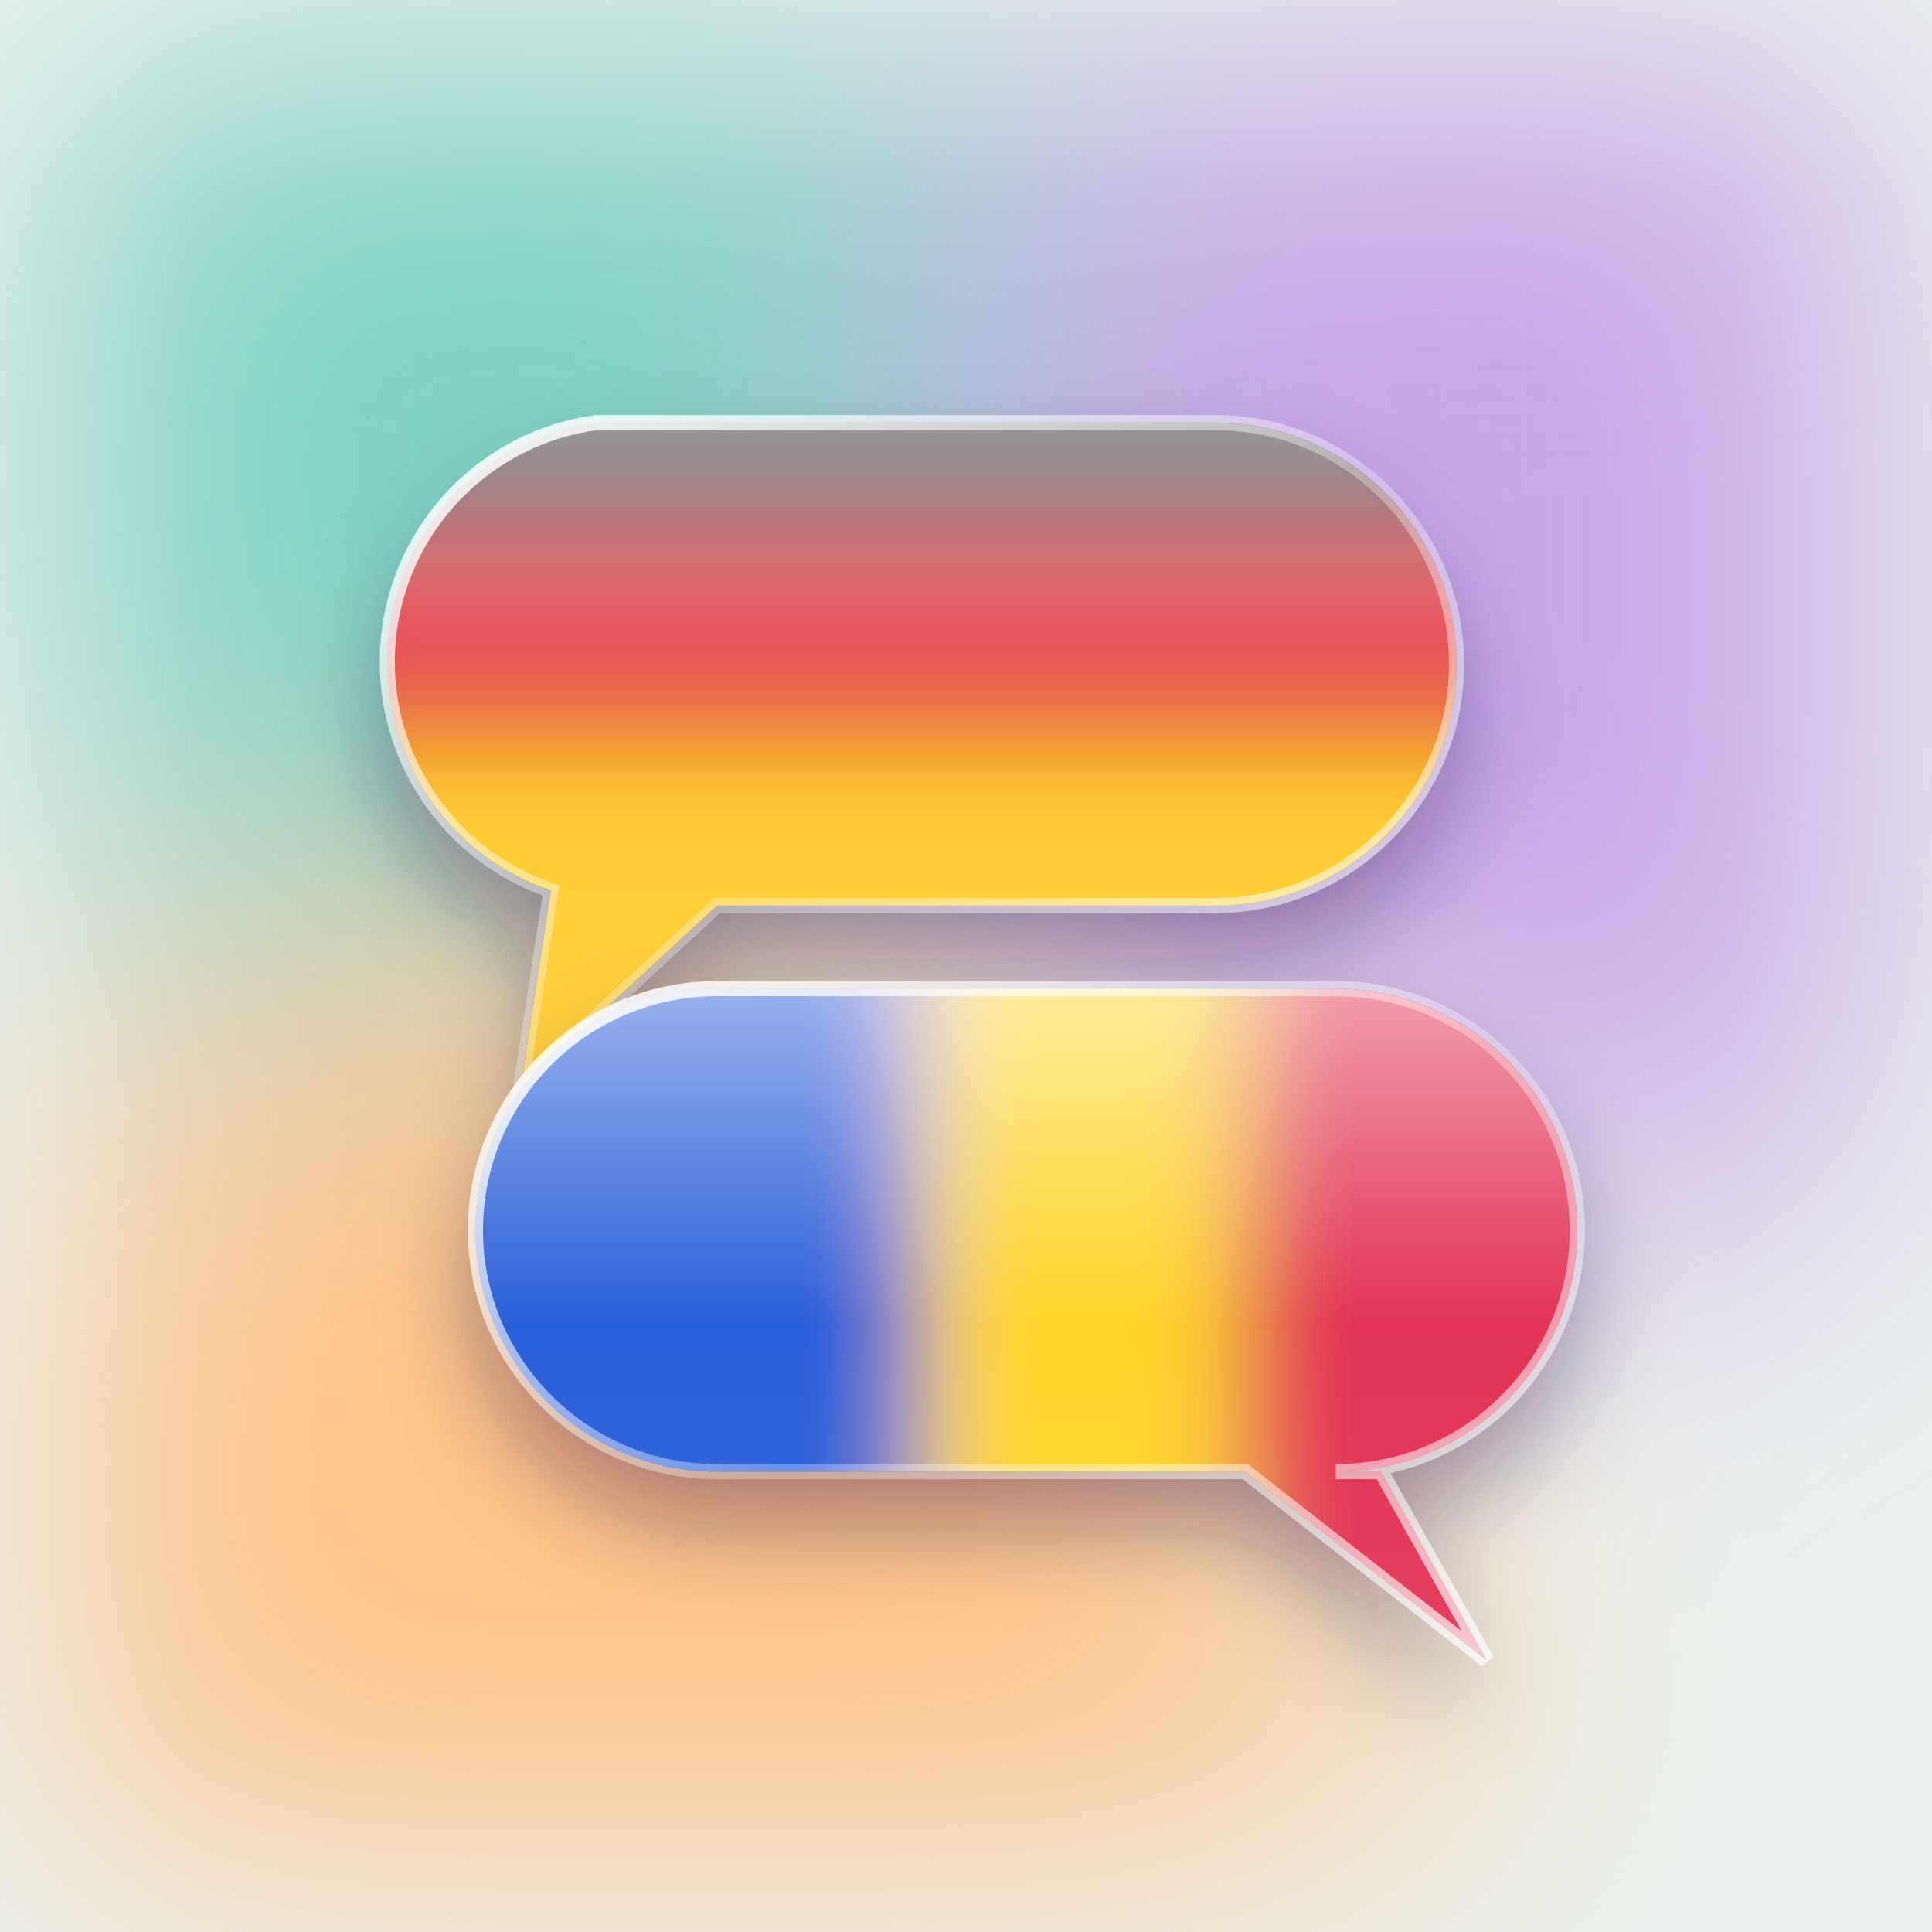
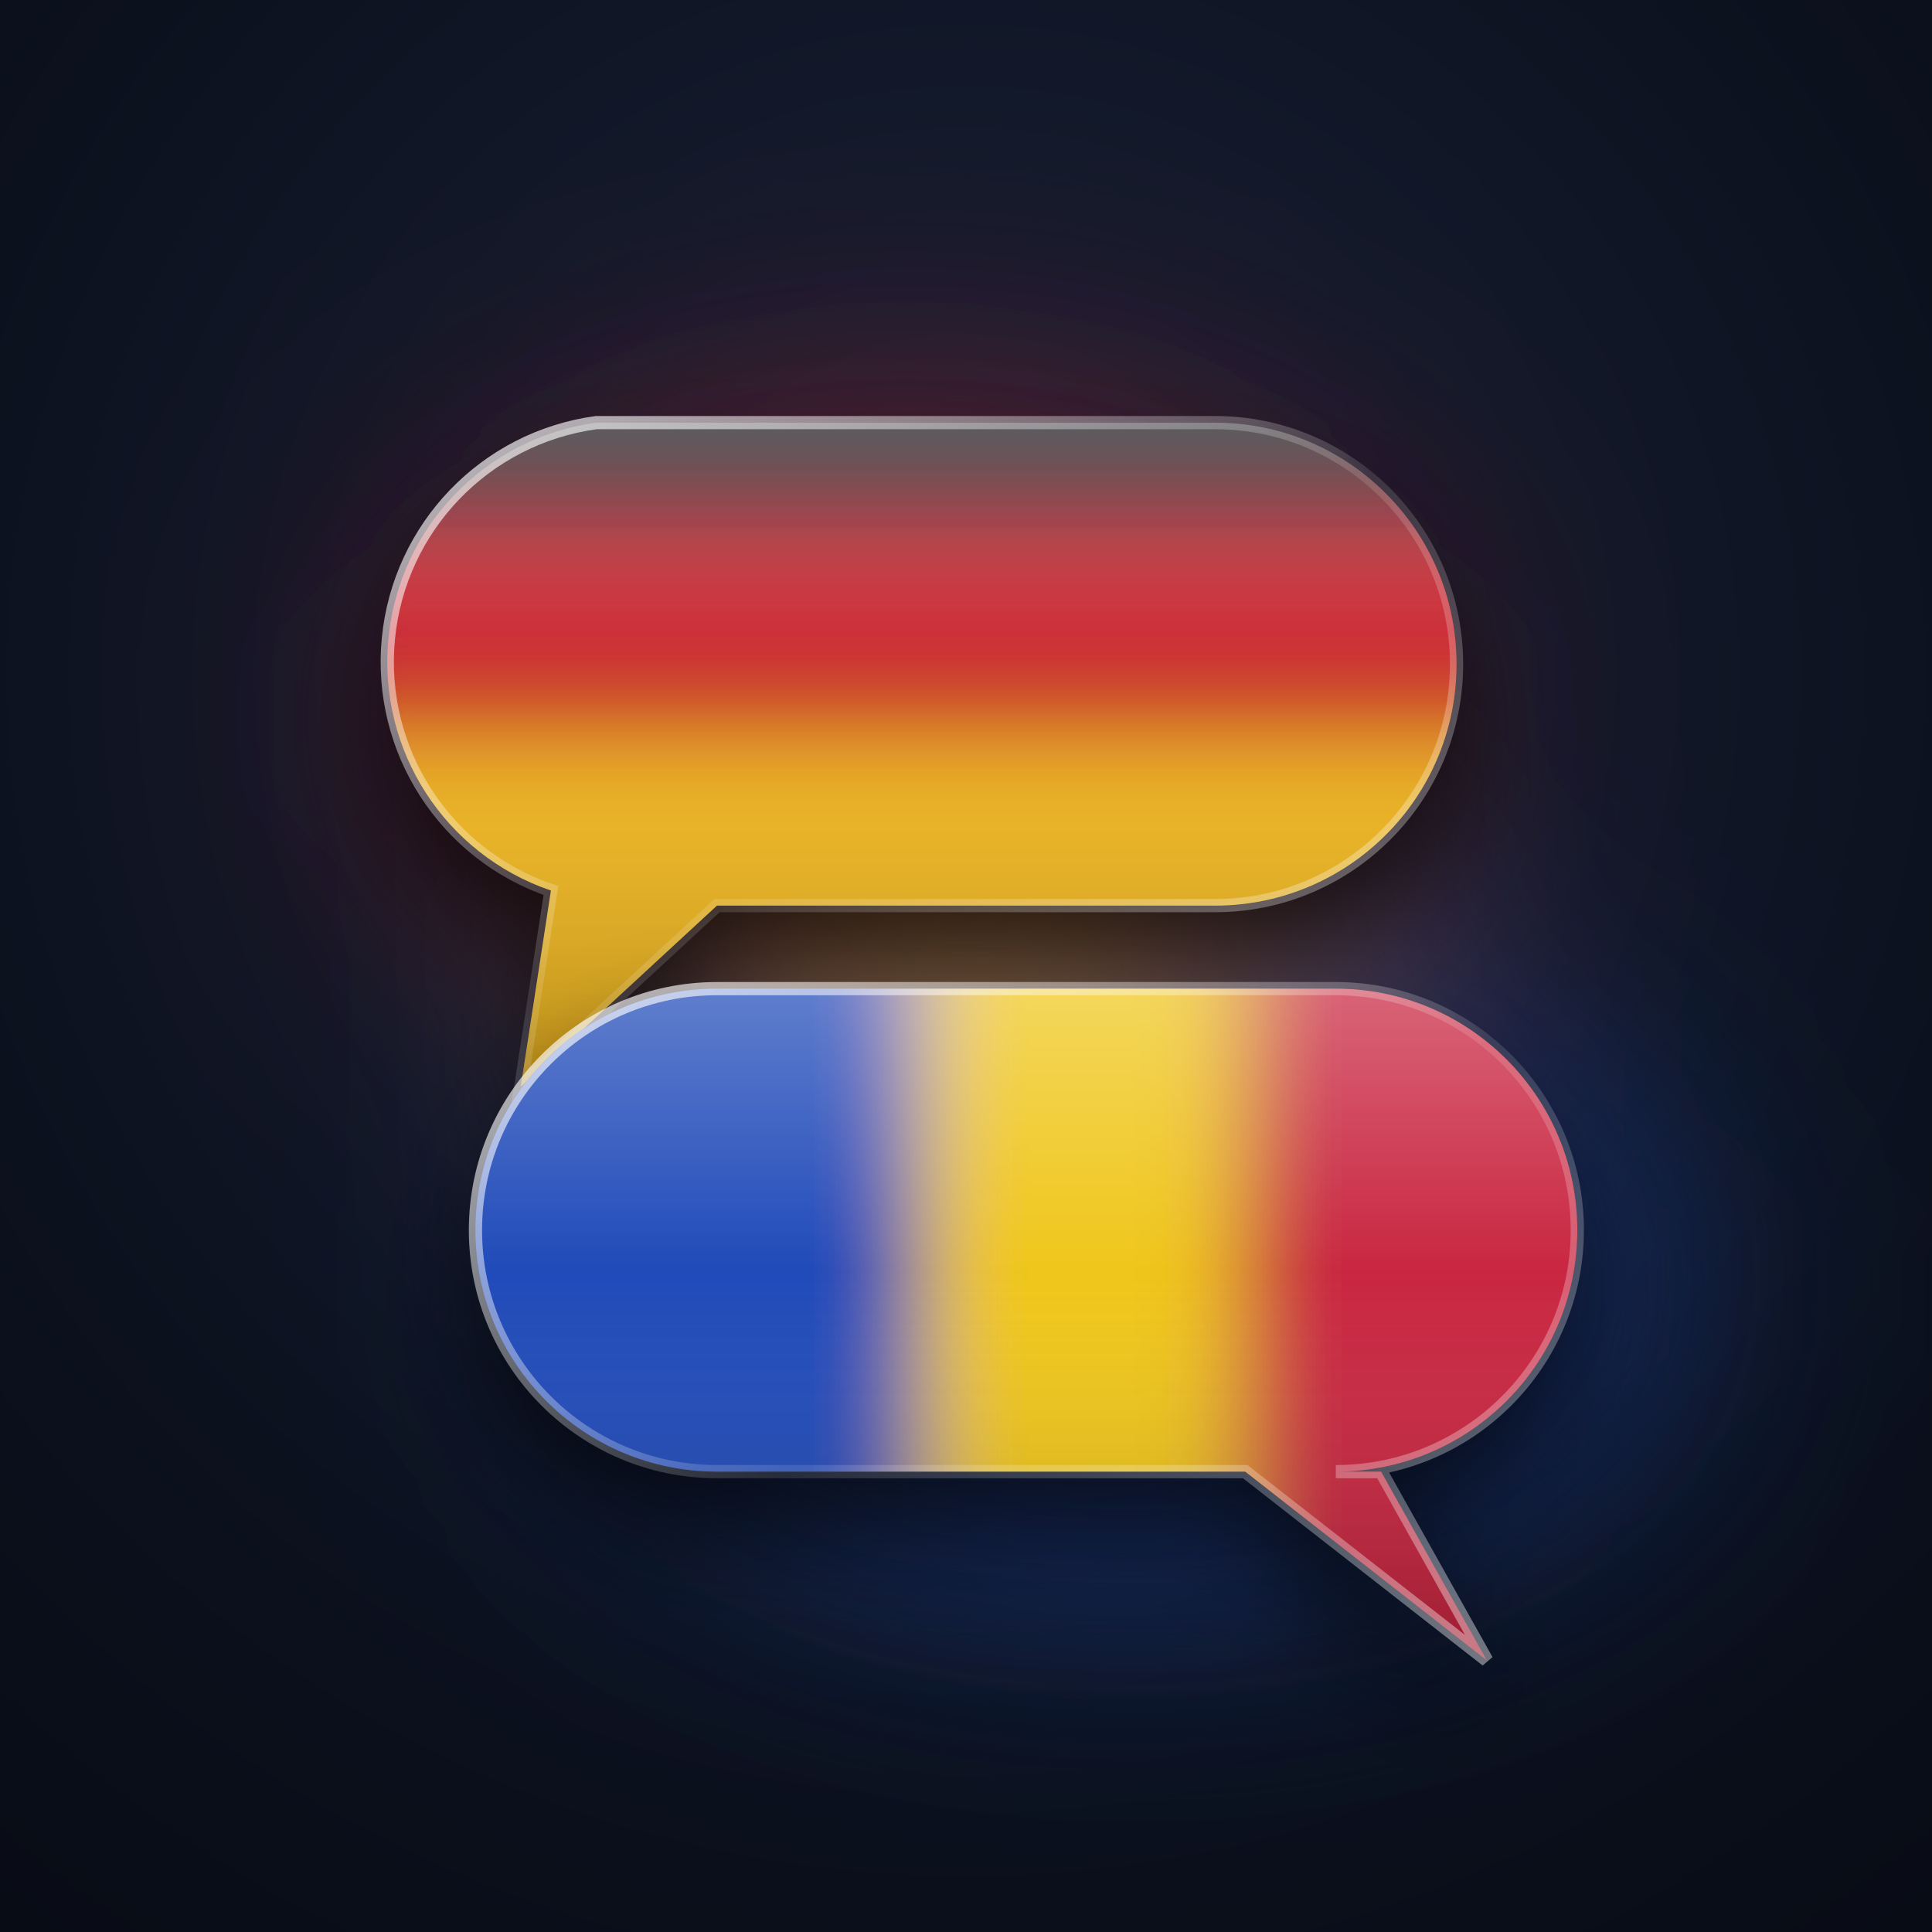
<svg xmlns="http://www.w3.org/2000/svg" width="512" height="512" viewBox="0 0 512 512">
  <defs>
-     <filter id="bl" x="-50%" y="-50%" width="200%" height="200%">
-       <feGaussianBlur stdDeviation="55" />
+     <radialGradient id="bg" cx=".5" cy=".35" r=".9">
+       <stop offset="0" stop-color="#1A2238" />
+       <stop offset=".6" stop-color="#0C111E" />
+       <stop offset="1" stop-color="#070A12" />
+     </radialGradient>
+     <filter id="gl" x="-60%" y="-60%" width="220%" height="220%">
+       <feGaussianBlur stdDeviation="40" />
    </filter>
    <filter id="bb" x="-20%" y="-20%" width="140%" height="140%">
-       <feGaussianBlur stdDeviation="13" />
+       <feGaussianBlur stdDeviation="12" />
    </filter>
-     <filter id="sh" x="-30%" y="-30%" width="160%" height="170%">
-       <feDropShadow dx="0" dy="14" stdDeviation="13" flood-color="#1a1040" flood-opacity=".38" />
+     <filter id="sh" x="-30%" y="-30%" width="160%" height="180%">
+       <feDropShadow dx="0" dy="16" stdDeviation="14" flood-color="#000" flood-opacity=".7" />
    </filter>
    <clipPath id="cde">
      <path d="M158 112H322A64 64 0 0 1 322 240H190L138 288L146 236A64 64 0 0 1 158 112Z" />
    </clipPath>
    <clipPath id="cro">
      <path d="M190 262H354A64 64 0 0 1 354 390H366L394 440L330 390H190A64 64 0 0 1 190 262Z" />
    </clipPath>
-     <linearGradient id="gl" x1="0" y1="0" x2="0" y2="1">
-       <stop offset="0" stop-color="#fff" stop-opacity=".55" />
-       <stop offset=".5" stop-color="#fff" stop-opacity=".06" />
-       <stop offset="1" stop-color="#fff" stop-opacity=".12" />
+     <linearGradient id="sheen" x1="0" y1="0" x2="0" y2="1">
+       <stop offset="0" stop-color="#fff" stop-opacity=".30" />
+       <stop offset=".42" stop-color="#fff" stop-opacity=".02" />
+       <stop offset="1" stop-color="#000" stop-opacity=".22" />
    </linearGradient>
    <linearGradient id="rim" x1="0" y1="0" x2="1" y2="1">
-       <stop offset="0" stop-color="#fff" stop-opacity=".95" />
-       <stop offset=".5" stop-color="#fff" stop-opacity=".3" />
-       <stop offset="1" stop-color="#fff" stop-opacity=".75" />
+       <stop offset="0" stop-color="#fff" stop-opacity=".75" />
+       <stop offset=".5" stop-color="#fff" stop-opacity=".12" />
+       <stop offset="1" stop-color="#fff" stop-opacity=".45" />
    </linearGradient>
  </defs>
-   <rect width="512" height="512" fill="#EAF1EE" />
-   <g filter="url(#bl)">
-     <circle cx="80" cy="60" r="190" fill="#7FD1C4" />
-     <circle cx="450" cy="120" r="200" fill="#C9A6E8" />
-     <circle cx="150" cy="470" r="220" fill="#FFC48A" />
+   <rect width="512" height="512" fill="url(#bg)" />
+   <g filter="url(#gl)" opacity=".55">
+     <ellipse cx="240" cy="190" rx="130" ry="70" fill="#D8232A" />
+     <ellipse cx="300" cy="340" rx="140" ry="70" fill="#2458D8" />
+     <ellipse cx="260" cy="270" rx="80" ry="40" fill="#F2B90F" />
  </g>
  <g filter="url(#sh)">
-     <path d="M158 112H322A64 64 0 0 1 322 240H190L138 288L146 236A64 64 0 0 1 158 112Z" fill="#222" />
+     <path d="M158 112H322A64 64 0 0 1 322 240H190L138 288L146 236A64 64 0 0 1 158 112Z" fill="#111" />
  </g>
  <g clip-path="url(#cde)">
    <g filter="url(#bb)">
-       <rect x="80" y="40" width="380" height="106" fill="#1C1C24" />
-       <rect x="80" y="144" width="380" height="58" fill="#E3242B" />
-       <rect x="80" y="198" width="380" height="120" fill="#FFC928" />
+       <rect x="80" y="40" width="380" height="104" fill="#16161C" />
+       <rect x="80" y="140" width="380" height="60" fill="#C81E26" />
+       <rect x="80" y="196" width="380" height="120" fill="#EDB41C" />
    </g>
  </g>
-   <path d="M158 112H322A64 64 0 0 1 322 240H190L138 288L146 236A64 64 0 0 1 158 112Z" fill="url(#gl)" />
-   <path d="M158 112H322A64 64 0 0 1 322 240H190L138 288L146 236A64 64 0 0 1 158 112Z" fill="none" stroke="url(#rim)" stroke-width="4" />
+   <path d="M158 112H322A64 64 0 0 1 322 240H190L138 288L146 236A64 64 0 0 1 158 112Z" fill="url(#sheen)" />
+   <path d="M158 112H322A64 64 0 0 1 322 240H190L138 288L146 236A64 64 0 0 1 158 112Z" fill="none" stroke="url(#rim)" stroke-width="3.5" />
  <g filter="url(#sh)">
-     <path d="M190 262H354A64 64 0 0 1 354 390H366L394 440L330 390H190A64 64 0 0 1 190 262Z" fill="#222" />
+     <path d="M190 262H354A64 64 0 0 1 354 390H366L394 440L330 390H190A64 64 0 0 1 190 262Z" fill="#111" />
  </g>
  <g clip-path="url(#cro)">
    <g filter="url(#bb)">
-       <rect x="100" y="230" width="152" height="240" fill="#1E55D6" />
-       <rect x="244" y="230" width="92" height="240" fill="#FFD21A" />
-       <rect x="328" y="230" width="150" height="240" fill="#E02848" />
+       <rect x="100" y="230" width="152" height="240" fill="#1B47B8" />
+       <rect x="244" y="230" width="92" height="240" fill="#EFC512" />
+       <rect x="328" y="230" width="150" height="240" fill="#C8223C" />
    </g>
  </g>
-   <path d="M190 262H354A64 64 0 0 1 354 390H366L394 440L330 390H190A64 64 0 0 1 190 262Z" fill="url(#gl)" />
-   <path d="M190 262H354A64 64 0 0 1 354 390H366L394 440L330 390H190A64 64 0 0 1 190 262Z" fill="none" stroke="url(#rim)" stroke-width="4" />
+   <path d="M190 262H354A64 64 0 0 1 354 390H366L394 440L330 390H190A64 64 0 0 1 190 262Z" fill="url(#sheen)" />
+   <path d="M190 262H354A64 64 0 0 1 354 390H366L394 440L330 390H190A64 64 0 0 1 190 262Z" fill="none" stroke="url(#rim)" stroke-width="3.5" />
</svg>
